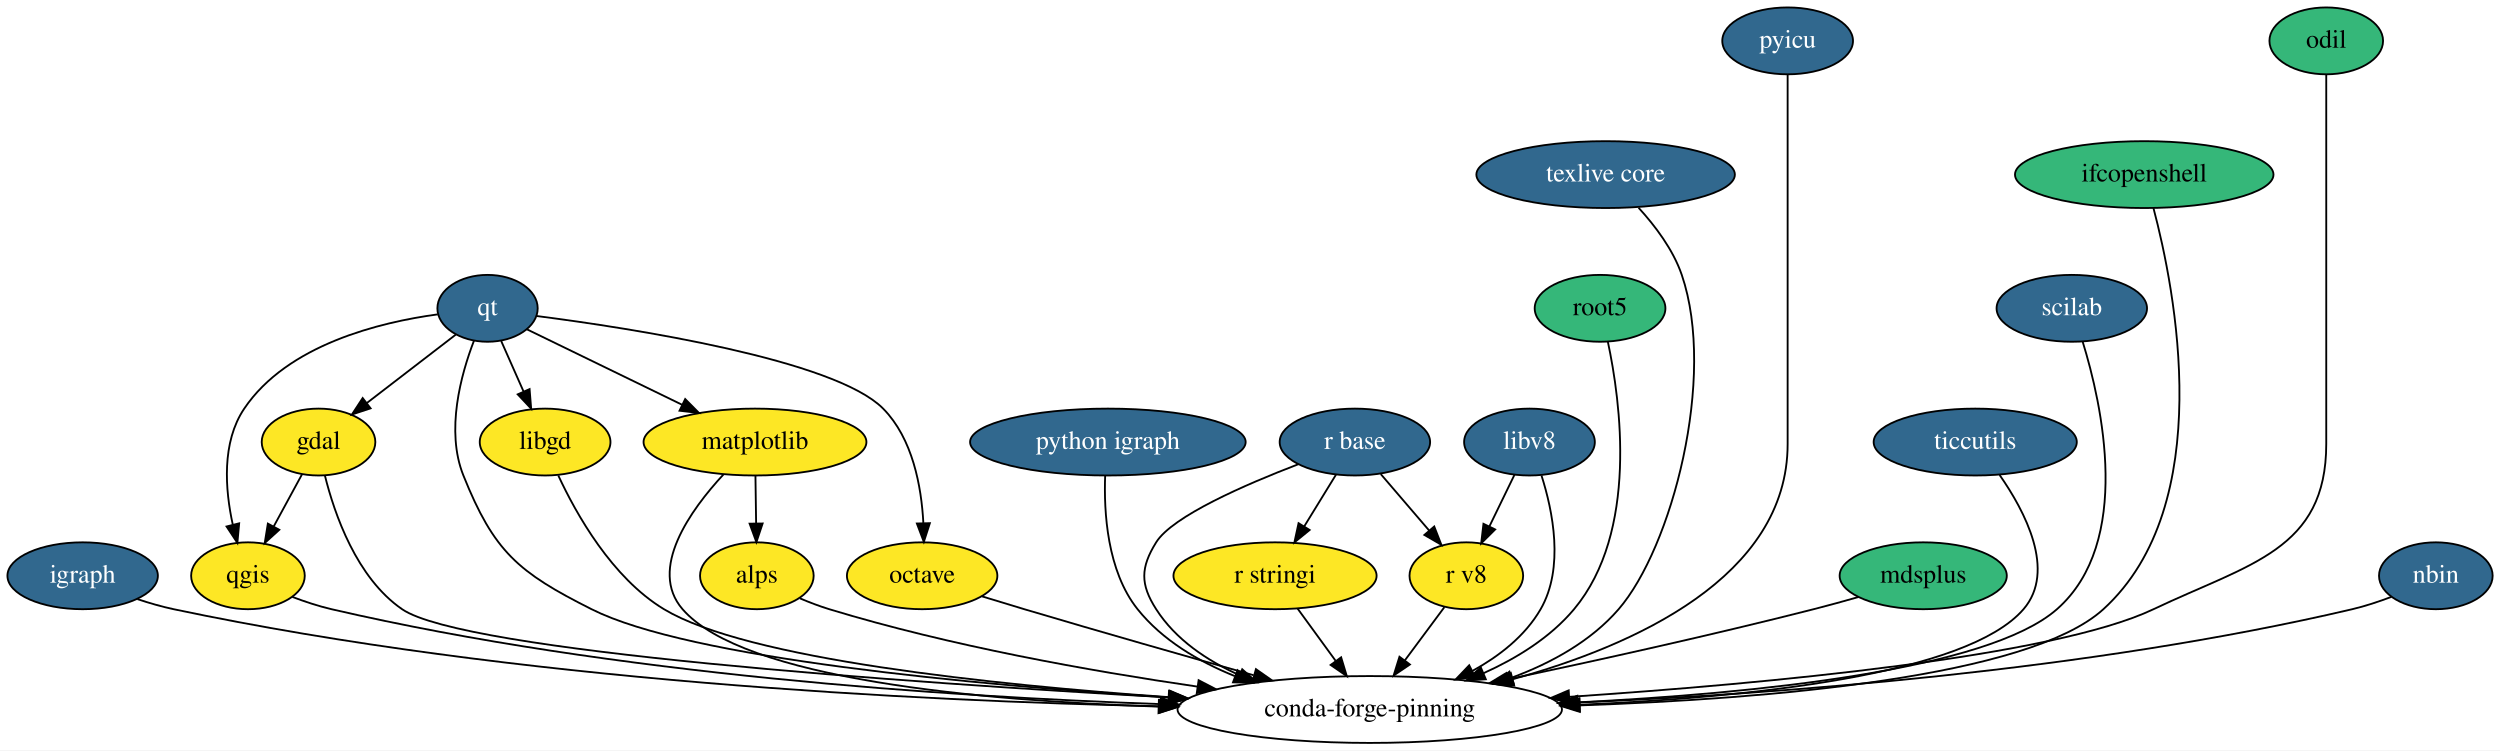
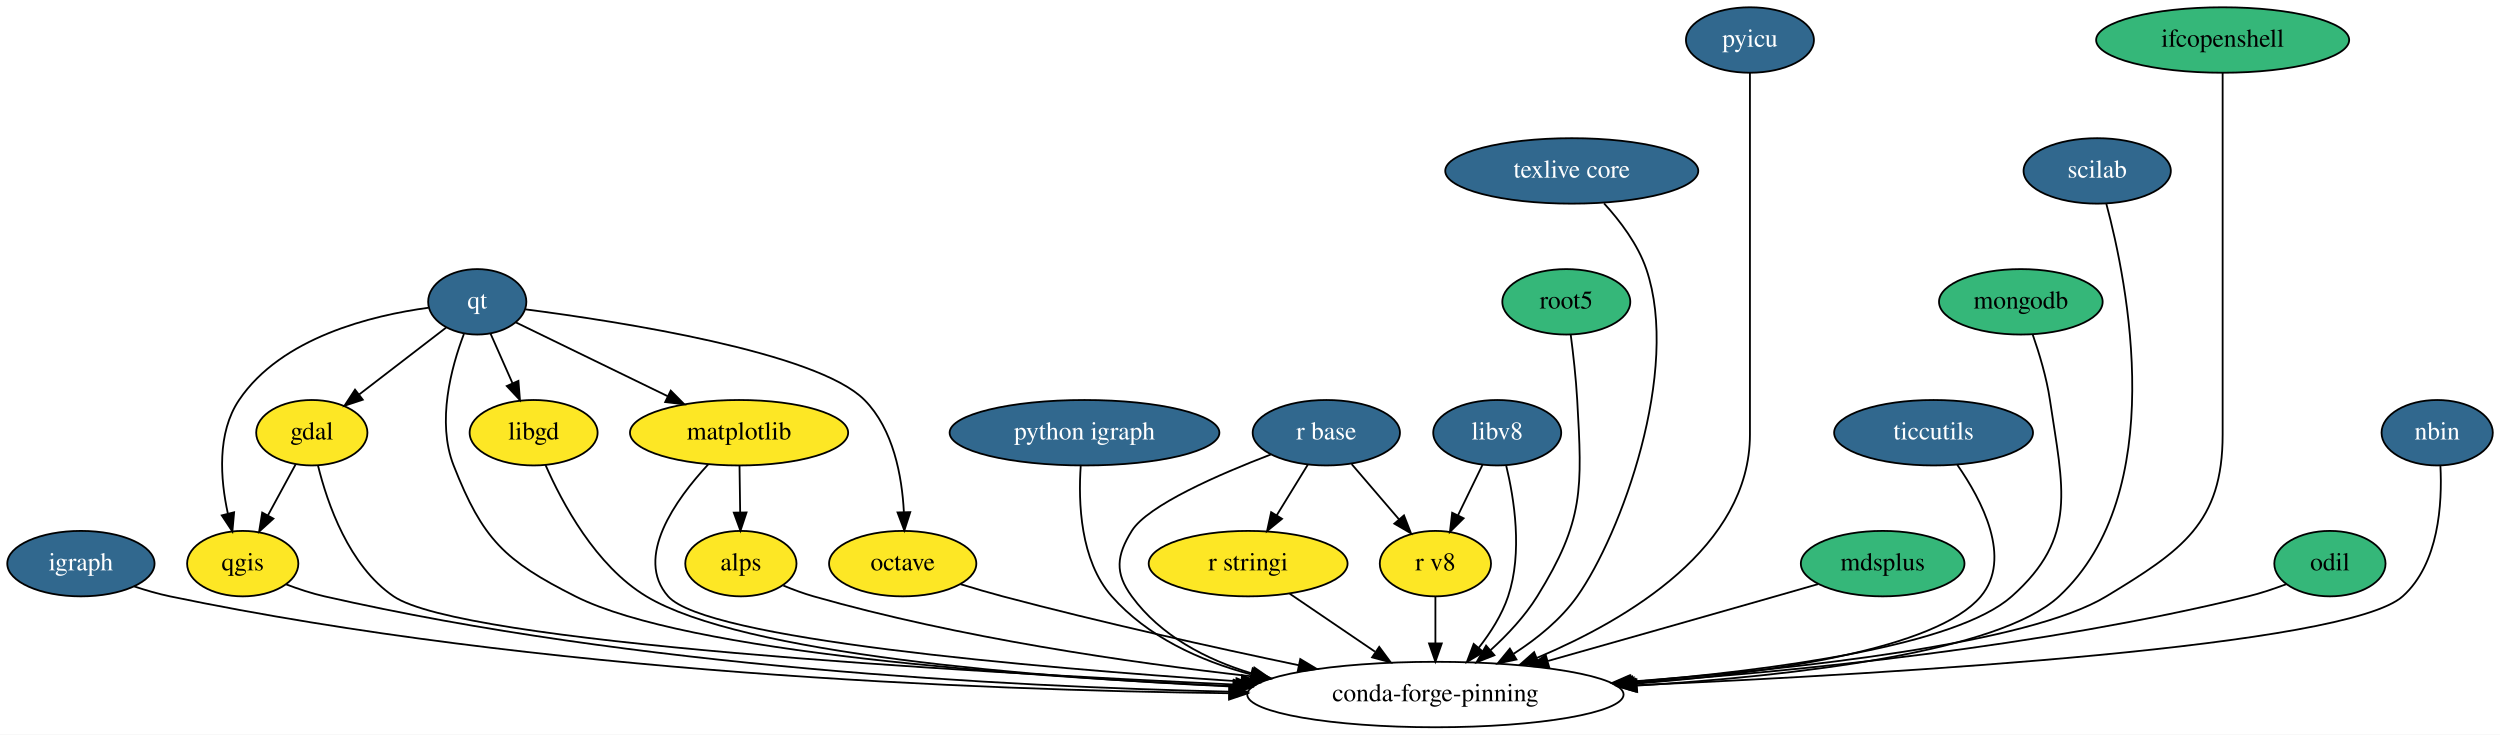
- <svg xmlns="http://www.w3.org/2000/svg" xmlns:xlink="http://www.w3.org/1999/xlink" width="1346pt" height="404pt" viewBox="0.00 0.00 1346.05 404.00">
+ <svg xmlns="http://www.w3.org/2000/svg" xmlns:xlink="http://www.w3.org/1999/xlink" width="1375pt" height="404pt" viewBox="0.00 0.00 1375.05 404.00">
  <g id="graph0" class="graph" transform="scale(1 1) rotate(0) translate(4 400)">
-     <polygon fill="white" stroke="transparent" points="-4,4 -4,-400 1342.05,-400 1342.05,4 -4,4" />
+     <polygon fill="white" stroke="transparent" points="-4,4 -4,-400 1371.05,-400 1371.05,4 -4,4" />
    <g id="node1" class="node">
      <g id="a_node1">
        <a xlink:href="https://github.com/conda-forge/gdal-feedstock" xlink:title="gdal">
          <ellipse fill="#fde725" stroke="black" cx="167.5" cy="-162" rx="30.59" ry="18" />
          <text text-anchor="middle" x="167.5" y="-158.3" font-family="Times,serif" font-size="14.00">gdal</text>
        </a>
      </g>
    </g>
    <g id="node2" class="node">
      <g id="a_node2">
        <a xlink:href="https://github.com/conda-forge/qgis-feedstock" xlink:title="qgis">
          <ellipse fill="#fde725" stroke="black" cx="129.5" cy="-90" rx="30.59" ry="18" />
          <text text-anchor="middle" x="129.5" y="-86.3" font-family="Times,serif" font-size="14.00">qgis</text>
        </a>
      </g>
    </g>
    <g id="edge1" class="edge">
      <path fill="none" stroke="black" d="M158.69,-144.76C154.15,-136.4 148.51,-126.02 143.4,-116.61" />
      <polygon fill="black" stroke="black" points="146.38,-114.75 138.53,-107.63 140.22,-118.09 146.38,-114.75" />
    </g>
    <g id="node3" class="node">
-       <ellipse fill="none" stroke="black" cx="733.5" cy="-18" rx="103.5" ry="18" />
-       <text text-anchor="middle" x="733.5" y="-14.3" font-family="Times,serif" font-size="14.00">conda-forge-pinning</text>
+       <ellipse fill="none" stroke="black" cx="785.5" cy="-18" rx="103.5" ry="18" />
+       <text text-anchor="middle" x="785.5" y="-14.3" font-family="Times,serif" font-size="14.00">conda-forge-pinning</text>
    </g>
    <g id="edge2" class="edge">
-       <path fill="none" stroke="black" d="M170.93,-143.99C176.08,-123.24 187.96,-88.86 212.5,-72 245.7,-49.18 482.68,-32.56 625.34,-24.48" />
-       <polygon fill="black" stroke="black" points="625.66,-27.97 635.45,-23.92 625.27,-20.98 625.66,-27.97" />
+       <path fill="none" stroke="black" d="M170.9,-143.95C176.03,-123.17 187.88,-88.75 212.5,-72 249.83,-46.6 520.18,-30.64 675.83,-23.46" />
+       <polygon fill="black" stroke="black" points="676.09,-26.95 685.91,-23 675.77,-19.96 676.09,-26.95" />
    </g>
    <g id="edge3" class="edge">
-       <path fill="none" stroke="black" d="M153.42,-78.61C160.13,-76.07 167.5,-73.62 174.5,-72 326.48,-36.76 506.92,-24.86 620.82,-20.9" />
-       <polygon fill="black" stroke="black" points="621.08,-24.4 630.95,-20.56 620.84,-17.4 621.08,-24.4" />
+       <path fill="none" stroke="black" d="M153.41,-78.58C160.12,-76.04 167.5,-73.59 174.5,-72 345.03,-33.17 548.27,-22.35 672.03,-19.58" />
+       <polygon fill="black" stroke="black" points="672.36,-23.08 682.28,-19.37 672.21,-16.08 672.36,-23.08" />
    </g>
    <g id="node4" class="node">
      <g id="a_node4">
        <a xlink:href="https://github.com/conda-forge/igraph-feedstock/pull/18" xlink:title="igraph">
          <ellipse fill="#31688e" stroke="black" cx="40.5" cy="-90" rx="40.5" ry="18" />
          <text text-anchor="middle" x="40.5" y="-86.3" font-family="Times,serif" font-size="14.00" fill="white">igraph</text>
        </a>
      </g>
    </g>
    <g id="edge4" class="edge">
-       <path fill="none" stroke="black" d="M69.96,-77.44C76.32,-75.32 83.07,-73.36 89.5,-72 272.52,-33.37 490.32,-22.58 619.96,-19.75" />
-       <polygon fill="black" stroke="black" points="620.37,-23.24 630.29,-19.53 620.22,-16.24 620.37,-23.24" />
+       <path fill="none" stroke="black" d="M69.69,-77.5C76.13,-75.35 82.98,-73.36 89.5,-72 291.63,-29.98 532.96,-20.41 671.81,-18.72" />
+       <polygon fill="black" stroke="black" points="672.08,-22.22 682.04,-18.6 672,-15.22 672.08,-22.22" />
    </g>
    <g id="node5" class="node">
      <g id="a_node5">
        <a xlink:href="https://github.com/conda-forge/libgd-feedstock" xlink:title="libgd">
          <ellipse fill="#fde725" stroke="black" cx="289.5" cy="-162" rx="35.19" ry="18" />
          <text text-anchor="middle" x="289.5" y="-158.3" font-family="Times,serif" font-size="14.00">libgd</text>
        </a>
      </g>
    </g>
    <g id="edge5" class="edge">
-       <path fill="none" stroke="black" d="M296.6,-144C306.22,-123.28 325.47,-88.91 353.5,-72 398.05,-45.12 529.73,-31.31 625.62,-24.63" />
-       <polygon fill="black" stroke="black" points="625.92,-28.11 635.66,-23.94 625.45,-21.13 625.92,-28.11" />
+       <path fill="none" stroke="black" d="M296.02,-144.3C305.09,-123.54 323.59,-88.8 351.5,-72 404.16,-40.3 563.87,-27.5 674.12,-22.37" />
+       <polygon fill="black" stroke="black" points="674.46,-25.86 684.3,-21.91 674.15,-18.86 674.46,-25.86" />
    </g>
    <g id="node6" class="node">
      <g id="a_node6">
        <a xlink:href="https://github.com/conda-forge/matplotlib-feedstock" xlink:title="matplotlib">
          <ellipse fill="#fde725" stroke="black" cx="402.5" cy="-162" rx="60" ry="18" />
          <text text-anchor="middle" x="402.5" y="-158.3" font-family="Times,serif" font-size="14.00">matplotlib</text>
        </a>
      </g>
    </g>
    <g id="edge6" class="edge">
-       <path fill="none" stroke="black" d="M385.58,-144.61C367.8,-125.43 344.82,-93.54 363.5,-72 396.24,-34.23 523.56,-22.73 619.77,-19.55" />
-       <polygon fill="black" stroke="black" points="619.97,-23.05 629.86,-19.25 619.76,-16.05 619.97,-23.05" />
+       <path fill="none" stroke="black" d="M385.51,-144.56C367.68,-125.32 344.64,-93.38 363.5,-72 384.09,-48.66 560.57,-33.08 678.69,-25.16" />
+       <polygon fill="black" stroke="black" points="679.12,-28.64 688.87,-24.48 678.66,-21.65 679.12,-28.64" />
    </g>
    <g id="node7" class="node">
      <g id="a_node7">
        <a xlink:href="https://github.com/conda-forge/alps-feedstock" xlink:title="alps">
          <ellipse fill="#fde725" stroke="black" cx="403.5" cy="-90" rx="30.59" ry="18" />
          <text text-anchor="middle" x="403.5" y="-86.3" font-family="Times,serif" font-size="14.00">alps</text>
        </a>
      </g>
    </g>
    <g id="edge7" class="edge">
      <path fill="none" stroke="black" d="M402.75,-143.7C402.86,-135.98 402.99,-126.71 403.11,-118.11" />
      <polygon fill="black" stroke="black" points="406.61,-118.15 403.26,-108.1 399.61,-118.05 406.61,-118.15" />
    </g>
    <g id="edge8" class="edge">
-       <path fill="none" stroke="black" d="M426.68,-77.85C431.81,-75.68 437.27,-73.59 442.5,-72 507.38,-52.24 582.77,-38.76 640.55,-30.35" />
-       <polygon fill="black" stroke="black" points="641.36,-33.77 650.76,-28.88 640.37,-26.84 641.36,-33.77" />
+       <path fill="none" stroke="black" d="M426.84,-77.94C432.22,-75.71 437.99,-73.57 443.5,-72 523.22,-49.27 616.34,-35.64 685.27,-27.91" />
+       <polygon fill="black" stroke="black" points="685.7,-31.39 695.26,-26.81 684.94,-24.43 685.7,-31.39" />
    </g>
    <g id="node8" class="node">
      <g id="a_node8">
        <a xlink:href="https://github.com/conda-forge/octave-feedstock" xlink:title="octave">
          <ellipse fill="#fde725" stroke="black" cx="492.5" cy="-90" rx="40.5" ry="18" />
          <text text-anchor="middle" x="492.5" y="-86.3" font-family="Times,serif" font-size="14.00">octave</text>
        </a>
      </g>
    </g>
    <g id="edge9" class="edge">
-       <path fill="none" stroke="black" d="M524.75,-78.9C532.21,-76.6 540.12,-74.19 547.5,-72 588.54,-59.81 634.85,-46.62 670.99,-36.44" />
-       <polygon fill="black" stroke="black" points="672.22,-39.73 680.9,-33.65 670.32,-32.99 672.22,-39.73" />
+       <path fill="none" stroke="black" d="M524.37,-78.67C531.92,-76.36 539.97,-74 547.5,-72 601.65,-57.63 663.41,-43.95 710.45,-34.09" />
+       <polygon fill="black" stroke="black" points="711.18,-37.52 720.26,-32.05 709.75,-30.66 711.18,-37.52" />
    </g>
    <g id="node9" class="node">
      <g id="a_node9">
        <a xlink:href="https://github.com/conda-forge/python-igraph-feedstock/pull/31" xlink:title="python igraph">
          <ellipse fill="#31688e" stroke="black" cx="592.5" cy="-162" rx="74.19" ry="18" />
          <text text-anchor="middle" x="592.5" y="-158.3" font-family="Times,serif" font-size="14.00" fill="white">python igraph</text>
        </a>
      </g>
    </g>
    <g id="edge10" class="edge">
-       <path fill="none" stroke="black" d="M591.04,-143.99C590.3,-124.5 592.04,-92.61 608.5,-72 621.77,-55.38 641.22,-43.89 660.84,-35.98" />
-       <polygon fill="black" stroke="black" points="662.32,-39.16 670.45,-32.38 659.86,-32.61 662.32,-39.16" />
+       <path fill="none" stroke="black" d="M590.42,-143.67C589.05,-123.89 590.06,-91.72 607.5,-72 627.09,-49.86 655.48,-36.77 683.85,-29.11" />
+       <polygon fill="black" stroke="black" points="685.01,-32.42 693.87,-26.61 683.32,-25.63 685.01,-32.42" />
    </g>
    <g id="node10" class="node">
      <g id="a_node10">
        <a xlink:href="https://github.com/conda-forge/qt-feedstock/pull/155" xlink:title="qt">
          <ellipse fill="#31688e" stroke="black" cx="258.5" cy="-234" rx="27" ry="18" />
          <text text-anchor="middle" x="258.5" y="-230.3" font-family="Times,serif" font-size="14.00" fill="white">qt</text>
        </a>
      </g>
    </g>
    <g id="edge11" class="edge">
      <path fill="none" stroke="black" d="M241.38,-219.83C227.92,-209.47 208.93,-194.87 193.57,-183.06" />
      <polygon fill="black" stroke="black" points="195.53,-180.15 185.47,-176.83 191.27,-185.7 195.53,-180.15" />
    </g>
    <g id="edge12" class="edge">
      <path fill="none" stroke="black" d="M231.7,-230.75C200.64,-226.54 150.75,-214.48 127.5,-180 115.25,-161.83 117.18,-136.5 121.34,-117.5" />
      <polygon fill="black" stroke="black" points="124.77,-118.24 123.81,-107.69 117.98,-116.53 124.77,-118.24" />
    </g>
    <g id="edge13" class="edge">
-       <path fill="none" stroke="black" d="M251.23,-216.65C244.17,-198.33 235.84,-168.05 245.5,-144 262.02,-102.87 274.91,-91.92 314.5,-72 367.24,-45.46 519.46,-31.33 625.11,-24.51" />
-       <polygon fill="black" stroke="black" points="625.43,-28 635.19,-23.87 624.99,-21.01 625.43,-28" />
+       <path fill="none" stroke="black" d="M251.17,-216.35C244.2,-198.02 236.07,-167.98 245.5,-144 261.5,-103.32 273.46,-91.66 312.5,-72 373.82,-41.13 554.8,-28 674.28,-22.59" />
+       <polygon fill="black" stroke="black" points="674.72,-26.08 684.56,-22.14 674.42,-19.08 674.72,-26.08" />
    </g>
    <g id="edge14" class="edge">
      <path fill="none" stroke="black" d="M265.85,-216.41C269.42,-208.34 273.81,-198.43 277.83,-189.35" />
      <polygon fill="black" stroke="black" points="281.14,-190.52 281.99,-179.96 274.74,-187.68 281.14,-190.52" />
    </g>
    <g id="edge15" class="edge">
      <path fill="none" stroke="black" d="M279.75,-222.67C301.65,-212.02 336.31,-195.18 363.22,-182.09" />
      <polygon fill="black" stroke="black" points="364.92,-185.16 372.38,-177.64 361.86,-178.87 364.92,-185.16" />
    </g>
    <g id="edge16" class="edge">
      <path fill="none" stroke="black" d="M284.96,-229.86C336.03,-223.26 445.46,-206.36 471.5,-180 487.41,-163.9 492.11,-138.12 493.15,-118.44" />
      <polygon fill="black" stroke="black" points="496.66,-118.32 493.41,-108.24 489.66,-118.15 496.66,-118.32" />
    </g>
    <g id="node11" class="node">
      <g id="a_node11">
        <a xlink:href="https://github.com/conda-forge/r-base-feedstock/pull/130" xlink:title="r base">
          <ellipse fill="#31688e" stroke="black" cx="725.5" cy="-162" rx="40.5" ry="18" />
          <text text-anchor="middle" x="725.5" y="-158.3" font-family="Times,serif" font-size="14.00" fill="white">r base</text>
        </a>
      </g>
    </g>
    <g id="edge17" class="edge">
-       <path fill="none" stroke="black" d="M695.07,-150.07C666.61,-139.16 627.22,-122.05 618.5,-108 610.06,-94.41 609.87,-85.47 618.5,-72 628.95,-55.68 645.83,-44.32 663.48,-36.43" />
-       <polygon fill="black" stroke="black" points="664.84,-39.66 672.75,-32.62 662.17,-33.18 664.84,-39.66" />
+       <path fill="none" stroke="black" d="M695.07,-150.07C666.61,-139.16 627.22,-122.05 618.5,-108 610.06,-94.41 609.05,-84.91 618.5,-72 634.35,-50.34 659.11,-37.32 684.76,-29.55" />
+       <polygon fill="black" stroke="black" points="685.91,-32.86 694.61,-26.82 684.04,-26.11 685.91,-32.86" />
    </g>
    <g id="node12" class="node">
      <g id="a_node12">
        <a xlink:href="https://github.com/conda-forge/r-stringi-feedstock" xlink:title="r stringi">
          <ellipse fill="#fde725" stroke="black" cx="682.5" cy="-90" rx="54.69" ry="18" />
          <text text-anchor="middle" x="682.5" y="-86.3" font-family="Times,serif" font-size="14.00">r stringi</text>
        </a>
      </g>
    </g>
    <g id="edge18" class="edge">
      <path fill="none" stroke="black" d="M715.31,-144.41C710.19,-136.08 703.88,-125.8 698.16,-116.49" />
      <polygon fill="black" stroke="black" points="701.13,-114.65 692.92,-107.96 695.17,-118.31 701.13,-114.65" />
    </g>
    <g id="node13" class="node">
      <g id="a_node13">
        <a xlink:href="https://github.com/conda-forge/r-v8-feedstock" xlink:title="r v8">
          <ellipse fill="#fde725" stroke="black" cx="785.5" cy="-90" rx="30.59" ry="18" />
          <text text-anchor="middle" x="785.5" y="-86.3" font-family="Times,serif" font-size="14.00">r v8</text>
        </a>
      </g>
    </g>
    <g id="edge19" class="edge">
      <path fill="none" stroke="black" d="M739.42,-144.76C747.17,-135.71 756.97,-124.29 765.53,-114.3" />
      <polygon fill="black" stroke="black" points="768.22,-116.54 772.07,-106.67 762.91,-111.98 768.22,-116.54" />
    </g>
    <g id="edge20" class="edge">
-       <path fill="none" stroke="black" d="M694.59,-72.41C700.72,-63.99 708.3,-53.58 715.14,-44.2" />
-       <polygon fill="black" stroke="black" points="718.09,-46.1 721.15,-35.96 712.43,-41.98 718.09,-46.1" />
+       <path fill="none" stroke="black" d="M705.36,-73.46C719.13,-64.1 736.91,-52.02 752.23,-41.61" />
+       <polygon fill="black" stroke="black" points="754.6,-44.23 760.91,-35.71 750.67,-38.44 754.6,-44.23" />
    </g>
    <g id="edge21" class="edge">
-       <path fill="none" stroke="black" d="M773.7,-73.12C767.4,-64.63 759.49,-53.98 752.35,-44.38" />
-       <polygon fill="black" stroke="black" points="755.12,-42.23 746.35,-36.29 749.5,-46.41 755.12,-42.23" />
+       <path fill="none" stroke="black" d="M785.5,-71.7C785.5,-63.98 785.5,-54.71 785.5,-46.11" />
+       <polygon fill="black" stroke="black" points="789,-46.1 785.5,-36.1 782,-46.1 789,-46.1" />
    </g>
    <g id="node14" class="node">
      <g id="a_node14">
        <a xlink:href="https://github.com/conda-forge/root5-feedstock" xlink:title="root5">
          <ellipse fill="#35b779" stroke="black" cx="857.5" cy="-234" rx="35.19" ry="18" />
          <text text-anchor="middle" x="857.5" y="-230.3" font-family="Times,serif" font-size="14.00">root5</text>
        </a>
      </g>
    </g>
    <g id="edge22" class="edge">
-       <path fill="none" stroke="black" d="M861.68,-216.1C868.55,-183.95 878.23,-113.54 843.5,-72 830.76,-56.77 812.62,-45.58 794.73,-37.53" />
-       <polygon fill="black" stroke="black" points="796,-34.27 785.43,-33.6 793.28,-40.72 796,-34.27" />
+       <path fill="none" stroke="black" d="M859.94,-215.86C861.29,-205.5 862.82,-192.02 863.5,-180 866.26,-131.09 867.3,-113.64 841.5,-72 834.72,-61.07 825.15,-50.87 815.82,-42.4" />
+       <polygon fill="black" stroke="black" points="817.96,-39.63 808.12,-35.72 813.38,-44.92 817.96,-39.63" />
    </g>
    <g id="node15" class="node">
      <g id="a_node15">
        <a xlink:href="https://github.com/conda-forge/texlive-core-feedstock/pull/38" xlink:title="texlive core">
          <ellipse fill="#31688e" stroke="black" cx="860.5" cy="-306" rx="69.59" ry="18" />
          <text text-anchor="middle" x="860.5" y="-302.3" font-family="Times,serif" font-size="14.00" fill="white">texlive core</text>
        </a>
      </g>
    </g>
    <g id="edge23" class="edge">
-       <path fill="none" stroke="black" d="M878.24,-288.15C887.07,-278.51 896.84,-265.65 901.5,-252 920.37,-196.77 896.04,-105 867.5,-72 852.6,-54.77 831.35,-43.09 810.14,-35.2" />
-       <polygon fill="black" stroke="black" points="811.02,-31.8 800.43,-31.83 808.73,-38.41 811.02,-31.8" />
+       <path fill="none" stroke="black" d="M878.24,-288.15C887.07,-278.51 896.84,-265.65 901.5,-252 920.56,-196.2 887.62,-106.08 863.5,-72 854.51,-59.3 841.44,-48.72 828.56,-40.44" />
+       <polygon fill="black" stroke="black" points="830.09,-37.28 819.73,-35.08 826.46,-43.26 830.09,-37.28" />
    </g>
    <g id="node16" class="node">
      <g id="a_node16">
        <a xlink:href="https://github.com/conda-forge/pyicu-feedstock/pull/16" xlink:title="pyicu">
          <ellipse fill="#31688e" stroke="black" cx="958.5" cy="-378" rx="35.19" ry="18" />
          <text text-anchor="middle" x="958.5" y="-374.3" font-family="Times,serif" font-size="14.00" fill="white">pyicu</text>
        </a>
      </g>
    </g>
    <g id="edge24" class="edge">
-       <path fill="none" stroke="black" d="M958.5,-359.95C958.5,-333.29 958.5,-280.11 958.5,-235 958.5,-235 958.5,-235 958.5,-161 958.5,-89.27 875.72,-52.32 810.58,-34.34" />
-       <polygon fill="black" stroke="black" points="811.27,-30.9 800.7,-31.72 809.47,-37.66 811.27,-30.9" />
+       <path fill="none" stroke="black" d="M958.5,-359.95C958.5,-333.29 958.5,-280.11 958.5,-235 958.5,-235 958.5,-235 958.5,-161 958.5,-99.31 891.96,-59.52 841.41,-38.19" />
+       <polygon fill="black" stroke="black" points="842.44,-34.83 831.86,-34.3 839.8,-41.32 842.44,-34.83" />
    </g>
    <g id="node17" class="node">
      <g id="a_node17">
        <a xlink:href="https://github.com/conda-forge/mdsplus-feedstock" xlink:title="mdsplus">
          <ellipse fill="#35b779" stroke="black" cx="1031.5" cy="-90" rx="45" ry="18" />
          <text text-anchor="middle" x="1031.5" y="-86.3" font-family="Times,serif" font-size="14.00">mdsplus</text>
        </a>
      </g>
    </g>
    <g id="edge25" class="edge">
-       <path fill="none" stroke="black" d="M996.66,-78.57C988.74,-76.31 980.35,-74 972.5,-72 917.61,-58.02 855.1,-44.23 807.78,-34.23" />
-       <polygon fill="black" stroke="black" points="808.42,-30.78 797.92,-32.15 806.98,-37.63 808.42,-30.78" />
+       <path fill="none" stroke="black" d="M995.94,-78.73C988.21,-76.5 980.08,-74.17 972.5,-72 930.83,-60.09 883.91,-46.79 847.49,-36.5" />
+       <polygon fill="black" stroke="black" points="848.08,-33.03 837.51,-33.68 846.18,-39.76 848.08,-33.03" />
    </g>
    <g id="node18" class="node">
      <g id="a_node18">
        <a xlink:href="https://github.com/conda-forge/ticcutils-feedstock/pull/10" xlink:title="ticcutils">
          <ellipse fill="#31688e" stroke="black" cx="1059.5" cy="-162" rx="54.69" ry="18" />
          <text text-anchor="middle" x="1059.5" y="-158.3" font-family="Times,serif" font-size="14.00" fill="white">ticcutils</text>
        </a>
      </g>
    </g>
    <g id="edge26" class="edge">
-       <path fill="none" stroke="black" d="M1072.62,-144.29C1086.23,-124.8 1103.25,-92.62 1085.5,-72 1055,-36.56 937.56,-24.5 846.62,-20.56" />
-       <polygon fill="black" stroke="black" points="846.65,-17.06 836.51,-20.15 846.36,-24.05 846.65,-17.06" />
+       <path fill="none" stroke="black" d="M1072.53,-144.37C1086.05,-124.95 1102.98,-92.84 1085.5,-72 1061.18,-43.01 970.34,-29.87 894.93,-23.92" />
+       <polygon fill="black" stroke="black" points="895.11,-20.42 884.87,-23.16 894.58,-27.4 895.11,-20.42" />
    </g>
    <g id="node19" class="node">
      <g id="a_node19">
-         <a xlink:href="https://github.com/conda-forge/scilab-feedstock/pull/14" xlink:title="scilab">
-           <ellipse fill="#31688e" stroke="black" cx="1111.5" cy="-234" rx="40.5" ry="18" />
-           <text text-anchor="middle" x="1111.5" y="-230.3" font-family="Times,serif" font-size="14.00" fill="white">scilab</text>
+         <a xlink:href="https://github.com/conda-forge/mongodb-feedstock" xlink:title="mongodb">
+           <ellipse fill="#35b779" stroke="black" cx="1107.5" cy="-234" rx="45" ry="18" />
+           <text text-anchor="middle" x="1107.5" y="-230.3" font-family="Times,serif" font-size="14.00">mongodb</text>
        </a>
      </g>
    </g>
    <g id="edge27" class="edge">
-       <path fill="none" stroke="black" d="M1117.34,-216.07C1127.68,-182.58 1144.49,-108.03 1103.5,-72 1066.05,-39.09 940.27,-26.59 845.68,-21.86" />
-       <polygon fill="black" stroke="black" points="845.62,-18.35 835.47,-21.37 845.29,-25.34 845.62,-18.35" />
+       <path fill="none" stroke="black" d="M1113.99,-216.1C1117.58,-205.84 1121.67,-192.36 1123.5,-180 1130.64,-131.63 1139.06,-104.48 1102.5,-72 1071.95,-44.86 972.57,-31.42 893.13,-24.9" />
+       <polygon fill="black" stroke="black" points="893.3,-21.4 883.05,-24.1 892.75,-28.38 893.3,-21.4" />
    </g>
    <g id="node20" class="node">
      <g id="a_node20">
-         <a xlink:href="https://github.com/conda-forge/ifcopenshell-feedstock" xlink:title="ifcopenshell">
-           <ellipse fill="#35b779" stroke="black" cx="1150.5" cy="-306" rx="69.59" ry="18" />
-           <text text-anchor="middle" x="1150.5" y="-302.3" font-family="Times,serif" font-size="14.00">ifcopenshell</text>
+         <a xlink:href="https://github.com/conda-forge/scilab-feedstock/pull/14" xlink:title="scilab">
+           <ellipse fill="#31688e" stroke="black" cx="1149.5" cy="-306" rx="40.5" ry="18" />
+           <text text-anchor="middle" x="1149.5" y="-302.3" font-family="Times,serif" font-size="14.00" fill="white">scilab</text>
        </a>
      </g>
    </g>
    <g id="edge28" class="edge">
-       <path fill="none" stroke="black" d="M1155.47,-287.95C1167.02,-244.34 1190.19,-128.27 1128.5,-72 1088.3,-35.34 948.43,-23.72 846.51,-20.21" />
-       <polygon fill="black" stroke="black" points="846.57,-16.71 836.46,-19.88 846.34,-23.71 846.57,-16.71" />
+       <path fill="none" stroke="black" d="M1154.5,-288.01C1166.14,-244.57 1189.6,-128.86 1128.5,-72 1095.46,-41.25 983.61,-28.34 896.52,-22.92" />
+       <polygon fill="black" stroke="black" points="896.49,-19.41 886.3,-22.31 896.07,-26.4 896.49,-19.41" />
    </g>
    <g id="node21" class="node">
      <g id="a_node21">
+         <a xlink:href="https://github.com/conda-forge/ifcopenshell-feedstock" xlink:title="ifcopenshell">
+           <ellipse fill="#35b779" stroke="black" cx="1218.5" cy="-378" rx="69.59" ry="18" />
+           <text text-anchor="middle" x="1218.5" y="-374.3" font-family="Times,serif" font-size="14.00">ifcopenshell</text>
+         </a>
+       </g>
+     </g>
+     <g id="edge29" class="edge">
+       <path fill="none" stroke="black" d="M1218.5,-359.95C1218.5,-333.29 1218.5,-280.11 1218.5,-235 1218.5,-235 1218.5,-235 1218.5,-161 1218.5,-112.28 1196.16,-97.26 1154.5,-72 1111.65,-46.02 985.62,-32.08 892.72,-25.12" />
+       <polygon fill="black" stroke="black" points="892.93,-21.62 882.7,-24.38 892.42,-28.6 892.93,-21.62" />
+     </g>
+     <g id="node22" class="node">
+       <g id="a_node22">
        <a xlink:href="https://github.com/conda-forge/libv8-feedstock/pull/12" xlink:title="libv8">
          <ellipse fill="#31688e" stroke="black" cx="819.5" cy="-162" rx="35.19" ry="18" />
          <text text-anchor="middle" x="819.5" y="-158.3" font-family="Times,serif" font-size="14.00" fill="white">libv8</text>
        </a>
      </g>
    </g>
-     <g id="edge29" class="edge">
-       <path fill="none" stroke="black" d="M825.97,-143.99C832.02,-125.07 838.36,-94.26 825.5,-72 817.17,-57.59 803.28,-46.76 788.78,-38.77" />
-       <polygon fill="black" stroke="black" points="790.22,-35.57 779.72,-34.15 787.04,-41.81 790.22,-35.57" />
-     </g>
    <g id="edge30" class="edge">
+       <path fill="none" stroke="black" d="M824.39,-144.11C828.84,-125.83 833.57,-96.08 825.5,-72 822.09,-61.83 815.88,-52.06 809.36,-43.73" />
+       <polygon fill="black" stroke="black" points="811.92,-41.35 802.82,-35.93 806.56,-45.84 811.92,-41.35" />
+     </g>
+     <g id="edge31" class="edge">
      <path fill="none" stroke="black" d="M811.44,-144.41C807.42,-136.13 802.46,-125.92 797.96,-116.66" />
      <polygon fill="black" stroke="black" points="801.02,-114.94 793.5,-107.47 794.72,-117.99 801.02,-114.94" />
    </g>
-     <g id="node22" class="node">
-       <g id="a_node22">
-         <a xlink:href="https://github.com/conda-forge/odil-feedstock" xlink:title="odil">
-           <ellipse fill="#35b779" stroke="black" cx="1248.5" cy="-378" rx="30.59" ry="18" />
-           <text text-anchor="middle" x="1248.5" y="-374.3" font-family="Times,serif" font-size="14.00">odil</text>
-         </a>
-       </g>
-     </g>
-     <g id="edge31" class="edge">
-       <path fill="none" stroke="black" d="M1248.5,-359.95C1248.5,-333.29 1248.5,-280.11 1248.5,-235 1248.5,-235 1248.5,-235 1248.5,-161 1248.5,-103.79 1207.16,-96.58 1155.5,-72 1101.57,-46.33 947.27,-31.94 840.99,-24.82" />
-       <polygon fill="black" stroke="black" points="841.07,-21.32 830.86,-24.16 840.61,-28.31 841.07,-21.32" />
-     </g>
    <g id="node23" class="node">
      <g id="a_node23">
+         <a xlink:href="https://github.com/conda-forge/odil-feedstock" xlink:title="odil">
+           <ellipse fill="#35b779" stroke="black" cx="1277.5" cy="-90" rx="30.59" ry="18" />
+           <text text-anchor="middle" x="1277.5" y="-86.3" font-family="Times,serif" font-size="14.00">odil</text>
+         </a>
+       </g>
+     </g>
+     <g id="edge32" class="edge">
+       <path fill="none" stroke="black" d="M1253.55,-78.72C1246.84,-76.18 1239.48,-73.7 1232.5,-72 1118.9,-44.25 985.38,-30.83 894.03,-24.47" />
+       <polygon fill="black" stroke="black" points="894.16,-20.97 883.94,-23.79 893.68,-27.96 894.16,-20.97" />
+     </g>
+     <g id="node24" class="node">
+       <g id="a_node24">
        <a xlink:href="https://github.com/conda-forge/nbin-feedstock/pull/1" xlink:title="nbin">
-           <ellipse fill="#31688e" stroke="black" cx="1307.5" cy="-90" rx="30.59" ry="18" />
-           <text text-anchor="middle" x="1307.5" y="-86.3" font-family="Times,serif" font-size="14.00" fill="white">nbin</text>
-         </a>
-       </g>
-     </g>
-     <g id="edge32" class="edge">
-       <path fill="none" stroke="black" d="M1283.57,-78.64C1276.86,-76.1 1269.49,-73.64 1262.5,-72 1121.04,-38.8 953.52,-26.39 845.48,-21.76" />
-       <polygon fill="black" stroke="black" points="845.35,-18.25 835.22,-21.33 845.06,-25.24 845.35,-18.25" />
+           <ellipse fill="#31688e" stroke="black" cx="1336.5" cy="-162" rx="30.59" ry="18" />
+           <text text-anchor="middle" x="1336.5" y="-158.3" font-family="Times,serif" font-size="14.00" fill="white">nbin</text>
+         </a>
+       </g>
+     </g>
+     <g id="edge33" class="edge">
+       <path fill="none" stroke="black" d="M1338.28,-143.68C1339.33,-123.28 1337.52,-89.91 1317.5,-72 1286.79,-44.52 1042.61,-29.66 895.95,-23.13" />
+       <polygon fill="black" stroke="black" points="895.71,-19.62 885.57,-22.68 895.4,-26.61 895.71,-19.62" />
    </g>
  </g>
</svg>
